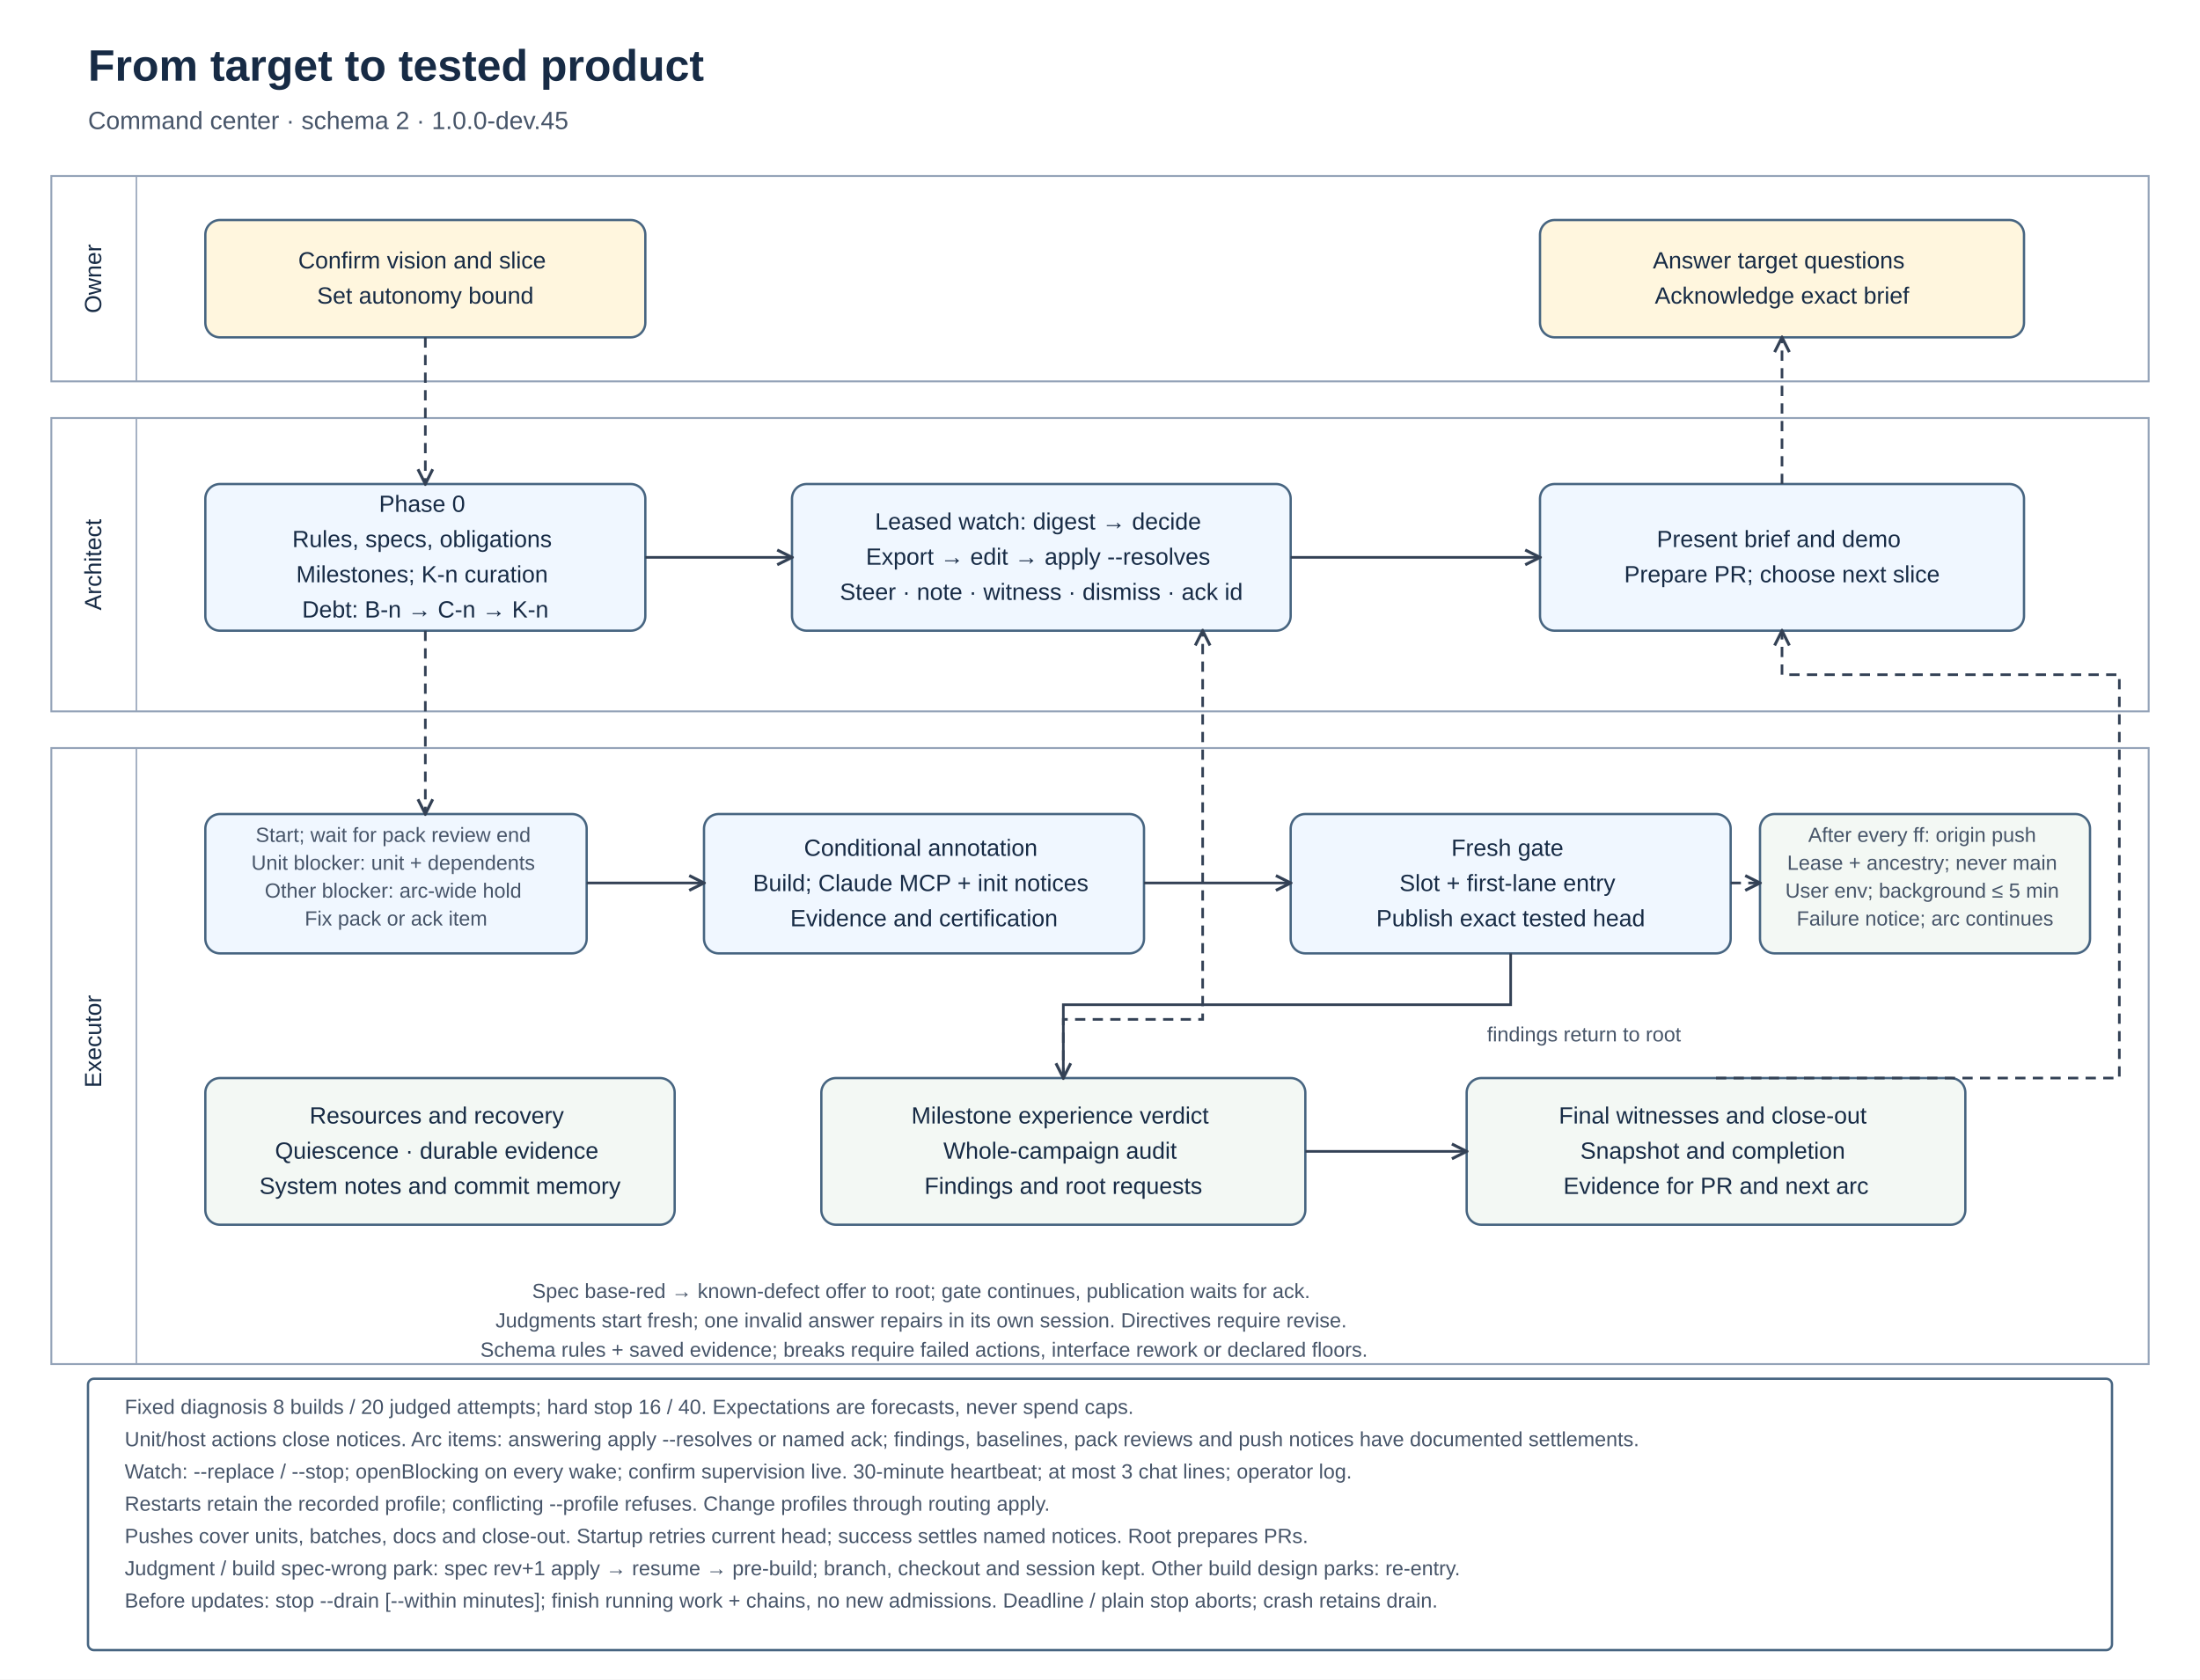
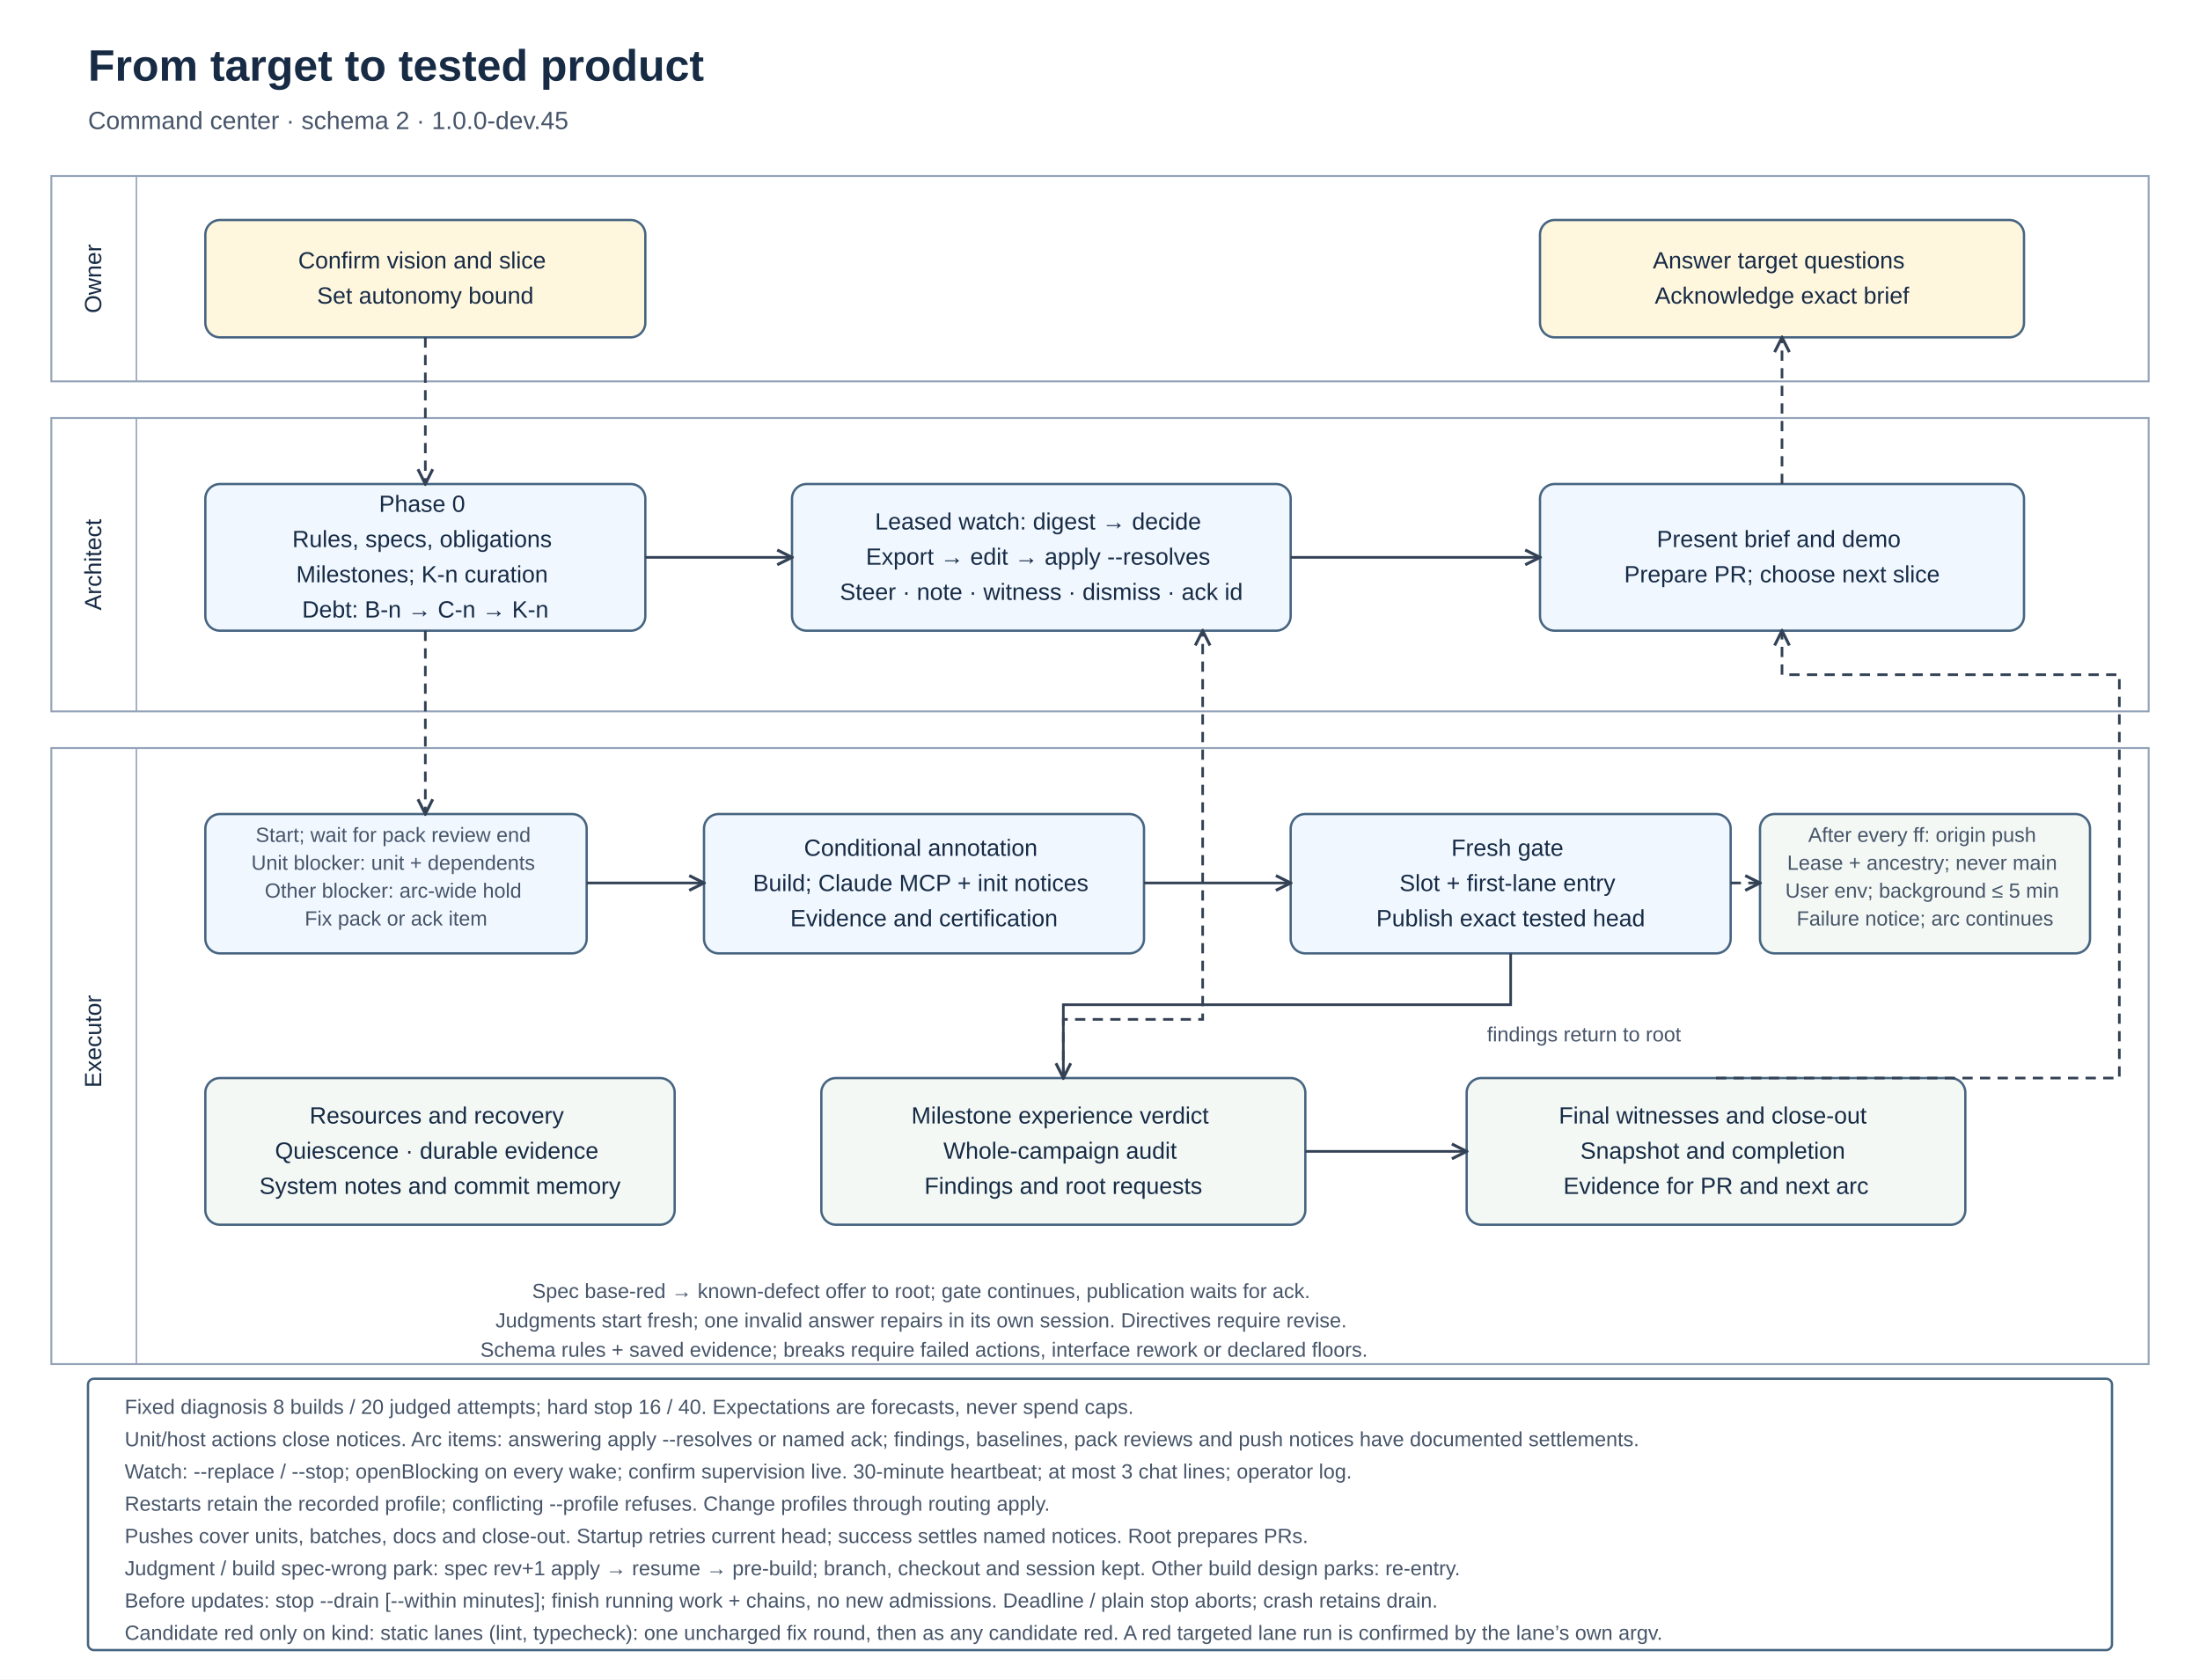
<svg xmlns="http://www.w3.org/2000/svg" width="1500" height="1145" viewBox="0 0 1500 1145" role="img" aria-labelledby="title desc">
  <defs>
    <marker id="arrow" viewBox="0 0 10 10" refX="9" refY="5" markerWidth="7" markerHeight="7" orient="auto-start-reverse">
      <path d="M 1 1 L 9 5 L 1 9" fill="none" stroke="#334155" stroke-width="1.6" />
    </marker>
  </defs>
  <style>text{font-family:Arial,Helvetica,sans-serif;fill:#172b45} .title{font-size:30px;font-weight:700}.sub{font-size:17px;fill:#475569}.label{font-size:16px}.small{font-size:14px;fill:#475569}.task{stroke:#476581;stroke-width:1.6}.edge{fill:none;stroke:#334155;stroke-width:1.8;marker-end:url(#arrow)}.msg{stroke-dasharray:7 5}.pool{fill:#fff;stroke:#94a3b8;stroke-width:1.3}</style>
  <rect width="1500" height="1145" fill="#fff" />
  <text x="60" y="55" class="title" text-anchor="start">
    <tspan x="60" dy="0">From target to tested product</tspan>
  </text>
  <text x="60" y="88" class="sub" text-anchor="start">
    <tspan x="60" dy="0">Command center · schema 2 · 1.0.0-dev.45</tspan>
  </text>
  <rect x="35" y="120" width="1430" height="140" class="pool" />
  <path d="M93 120V260" stroke="#94a3b8" />
  <text transform="translate(69 190.0) rotate(-90)" text-anchor="middle" class="label">Owner</text>
  <rect x="35" y="285" width="1430" height="200" class="pool" />
  <path d="M93 285V485" stroke="#94a3b8" />
  <text transform="translate(69 385.0) rotate(-90)" text-anchor="middle" class="label">Architect</text>
  <rect x="35" y="510" width="1430" height="420" class="pool" />
  <path d="M93 510V930" stroke="#94a3b8" />
  <text transform="translate(69 710.0) rotate(-90)" text-anchor="middle" class="label">Executor</text>
  <rect x="140" y="150" width="300" height="80" rx="10" fill="#fff6de" class="task" />
  <text x="290.0" y="183.0" class="label" text-anchor="middle">
    <tspan x="290.0" dy="0">Confirm vision and slice</tspan>
    <tspan x="290.0" dy="24">Set autonomy bound</tspan>
  </text>
  <rect x="1050" y="150" width="330" height="80" rx="10" fill="#fff6de" class="task" />
  <text x="1215.0" y="183.0" class="label" text-anchor="middle">
    <tspan x="1215.0" dy="0">Answer target questions</tspan>
    <tspan x="1215.0" dy="24">Acknowledge exact brief</tspan>
  </text>
  <rect x="140" y="330" width="300" height="100" rx="10" fill="#f0f7ff" class="task" />
  <text x="290.0" y="349.0" class="label" text-anchor="middle">
    <tspan x="290.0" dy="0">Phase 0</tspan>
    <tspan x="290.0" dy="24">Rules, specs, obligations</tspan>
    <tspan x="290.0" dy="24">Milestones; K-n curation</tspan>
    <tspan x="290.0" dy="24">Debt: B-n → C-n → K-n</tspan>
  </text>
  <rect x="540" y="330" width="340" height="100" rx="10" fill="#f0f7ff" class="task" />
  <text x="710.0" y="361.0" class="label" text-anchor="middle">
    <tspan x="710.0" dy="0">Leased watch: digest → decide</tspan>
    <tspan x="710.0" dy="24">Export → edit → apply --resolves</tspan>
    <tspan x="710.0" dy="24">Steer · note · witness · dismiss · ack id</tspan>
  </text>
  <rect x="1050" y="330" width="330" height="100" rx="10" fill="#f0f7ff" class="task" />
  <text x="1215.0" y="373.0" class="label" text-anchor="middle">
    <tspan x="1215.0" dy="0">Present brief and demo</tspan>
    <tspan x="1215.0" dy="24">Prepare PR; choose next slice</tspan>
  </text>
  <polyline points="290,230 290,330" class="edge msg" />
  <polyline points="1215,330 1215,230" class="edge msg" />
  <polyline points="440,380 540,380" class="edge" />
  <polyline points="880,380 1050,380" class="edge" />
  <rect x="140" y="555" width="260" height="95" rx="10" fill="#f0f7ff" class="task" />
  <text x="270.0" y="574" class="small" text-anchor="middle">
    <tspan x="270.0" dy="0">Start; wait for pack review end</tspan>
    <tspan x="270.0" dy="19">Unit blocker: unit + dependents</tspan>
    <tspan x="270.0" dy="19">Other blocker: arc-wide hold</tspan>
    <tspan x="270.0" dy="19">Fix pack or ack item</tspan>
  </text>
  <rect x="480" y="555" width="300" height="95" rx="10" fill="#f0f7ff" class="task" />
  <text x="630.0" y="583.5" class="label" text-anchor="middle">
    <tspan x="630.0" dy="0">Conditional annotation</tspan>
    <tspan x="630.0" dy="24">Build; Claude MCP + init notices</tspan>
    <tspan x="630.0" dy="24">Evidence and certification</tspan>
  </text>
  <rect x="880" y="555" width="300" height="95" rx="10" fill="#f0f7ff" class="task" />
  <text x="1030.0" y="583.5" class="label" text-anchor="middle">
    <tspan x="1030.0" dy="0">Fresh gate</tspan>
    <tspan x="1030.0" dy="24">Slot + first-lane entry</tspan>
    <tspan x="1030.0" dy="24">Publish exact tested head</tspan>
  </text>
  <rect x="1200" y="555" width="225" height="95" rx="10" fill="#f3f8f4" class="task" />
  <text x="1312.5" y="574" class="small" text-anchor="middle">
    <tspan x="1312.5" dy="0">After every ff: origin push</tspan>
    <tspan x="1312.5" dy="19">Lease + ancestry; never main</tspan>
    <tspan x="1312.5" dy="19">User env; background ≤ 5 min</tspan>
    <tspan x="1312.5" dy="19">Failure notice; arc continues</tspan>
  </text>
  <polyline points="1180,602 1200,602" class="edge msg" />
  <polyline points="290,430 290,555" class="edge msg" />
  <polyline points="400,602 480,602" class="edge" />
  <polyline points="780,602 880,602" class="edge" />
  <rect x="140" y="735" width="320" height="100" rx="10" fill="#f3f8f4" class="task" />
  <text x="300.0" y="766.0" class="label" text-anchor="middle">
    <tspan x="300.0" dy="0">Resources and recovery</tspan>
    <tspan x="300.0" dy="24">Quiescence · durable evidence</tspan>
    <tspan x="300.0" dy="24">System notes and commit memory</tspan>
  </text>
  <rect x="560" y="735" width="330" height="100" rx="10" fill="#f3f8f4" class="task" />
  <text x="725.0" y="766.0" class="label" text-anchor="middle">
    <tspan x="725.0" dy="0">Milestone experience verdict</tspan>
    <tspan x="725.0" dy="24">Whole-campaign audit</tspan>
    <tspan x="725.0" dy="24">Findings and root requests</tspan>
  </text>
  <rect x="1000" y="735" width="340" height="100" rx="10" fill="#f3f8f4" class="task" />
  <text x="1170.0" y="766.0" class="label" text-anchor="middle">
    <tspan x="1170.0" dy="0">Final witnesses and close-out</tspan>
    <tspan x="1170.0" dy="24">Snapshot and completion</tspan>
    <tspan x="1170.0" dy="24">Evidence for PR and next arc</tspan>
  </text>
  <polyline points="1030,650 1030,685 725,685 725,735" class="edge" />
  <polyline points="890,785 1000,785" class="edge" />
  <polyline points="1170,735 1445,735 1445,460 1215,460 1215,430" class="edge msg" />
  <polyline points="725,735 725,695 820,695 820,430" class="edge msg" />
  <text x="1080" y="710" class="small" text-anchor="middle">
    <tspan x="1080" dy="0">findings return to root</tspan>
  </text>
  <text x="630" y="885" class="small" text-anchor="middle">
    <tspan x="630" dy="0">Spec base-red → known-defect offer to root; gate continues, publication waits for ack.</tspan>
    <tspan x="630" dy="20">Judgments start fresh; one invalid answer repairs in its own session. Directives require revise.</tspan>
    <tspan x="630" dy="20">Schema rules + saved evidence; breaks require failed actions, interface rework or declared floors.</tspan>
  </text>
  <rect x="60" y="940" width="1380" height="185" rx="4" fill="#fff" class="task" />
  <text x="85" y="964" class="small" text-anchor="start">
    <tspan x="85" dy="0">Fixed diagnosis 8 builds / 20 judged attempts; hard stop 16 / 40. Expectations are forecasts, never spend caps.</tspan>
    <tspan x="85" dy="22">Unit/host actions close notices. Arc items: answering apply --resolves or named ack; findings, baselines, pack reviews and push notices have documented settlements.</tspan>
    <tspan x="85" dy="22">Watch: --replace / --stop; openBlocking on every wake; confirm supervision live. 30-minute heartbeat; at most 3 chat lines; operator log.</tspan>
    <tspan x="85" dy="22">Restarts retain the recorded profile; conflicting --profile refuses. Change profiles through routing apply.</tspan>
    <tspan x="85" dy="22">Pushes cover units, batches, docs and close-out. Startup retries current head; success settles named notices. Root prepares PRs.</tspan>
    <tspan x="85" dy="22">Judgment / build spec-wrong park: spec rev+1 apply → resume → pre-build; branch, checkout and session kept. Other build design parks: re-entry.</tspan>
    <tspan x="85" dy="22">Before updates: stop --drain [--within minutes]; finish running work + chains, no new admissions. Deadline / plain stop aborts; crash retains drain.</tspan>
+     <tspan x="85" dy="22">Candidate red only on kind: static lanes (lint, typecheck): one uncharged fix round, then as any candidate red. A red targeted lane run is confirmed by the lane’s own argv.</tspan>
  </text>
</svg>
